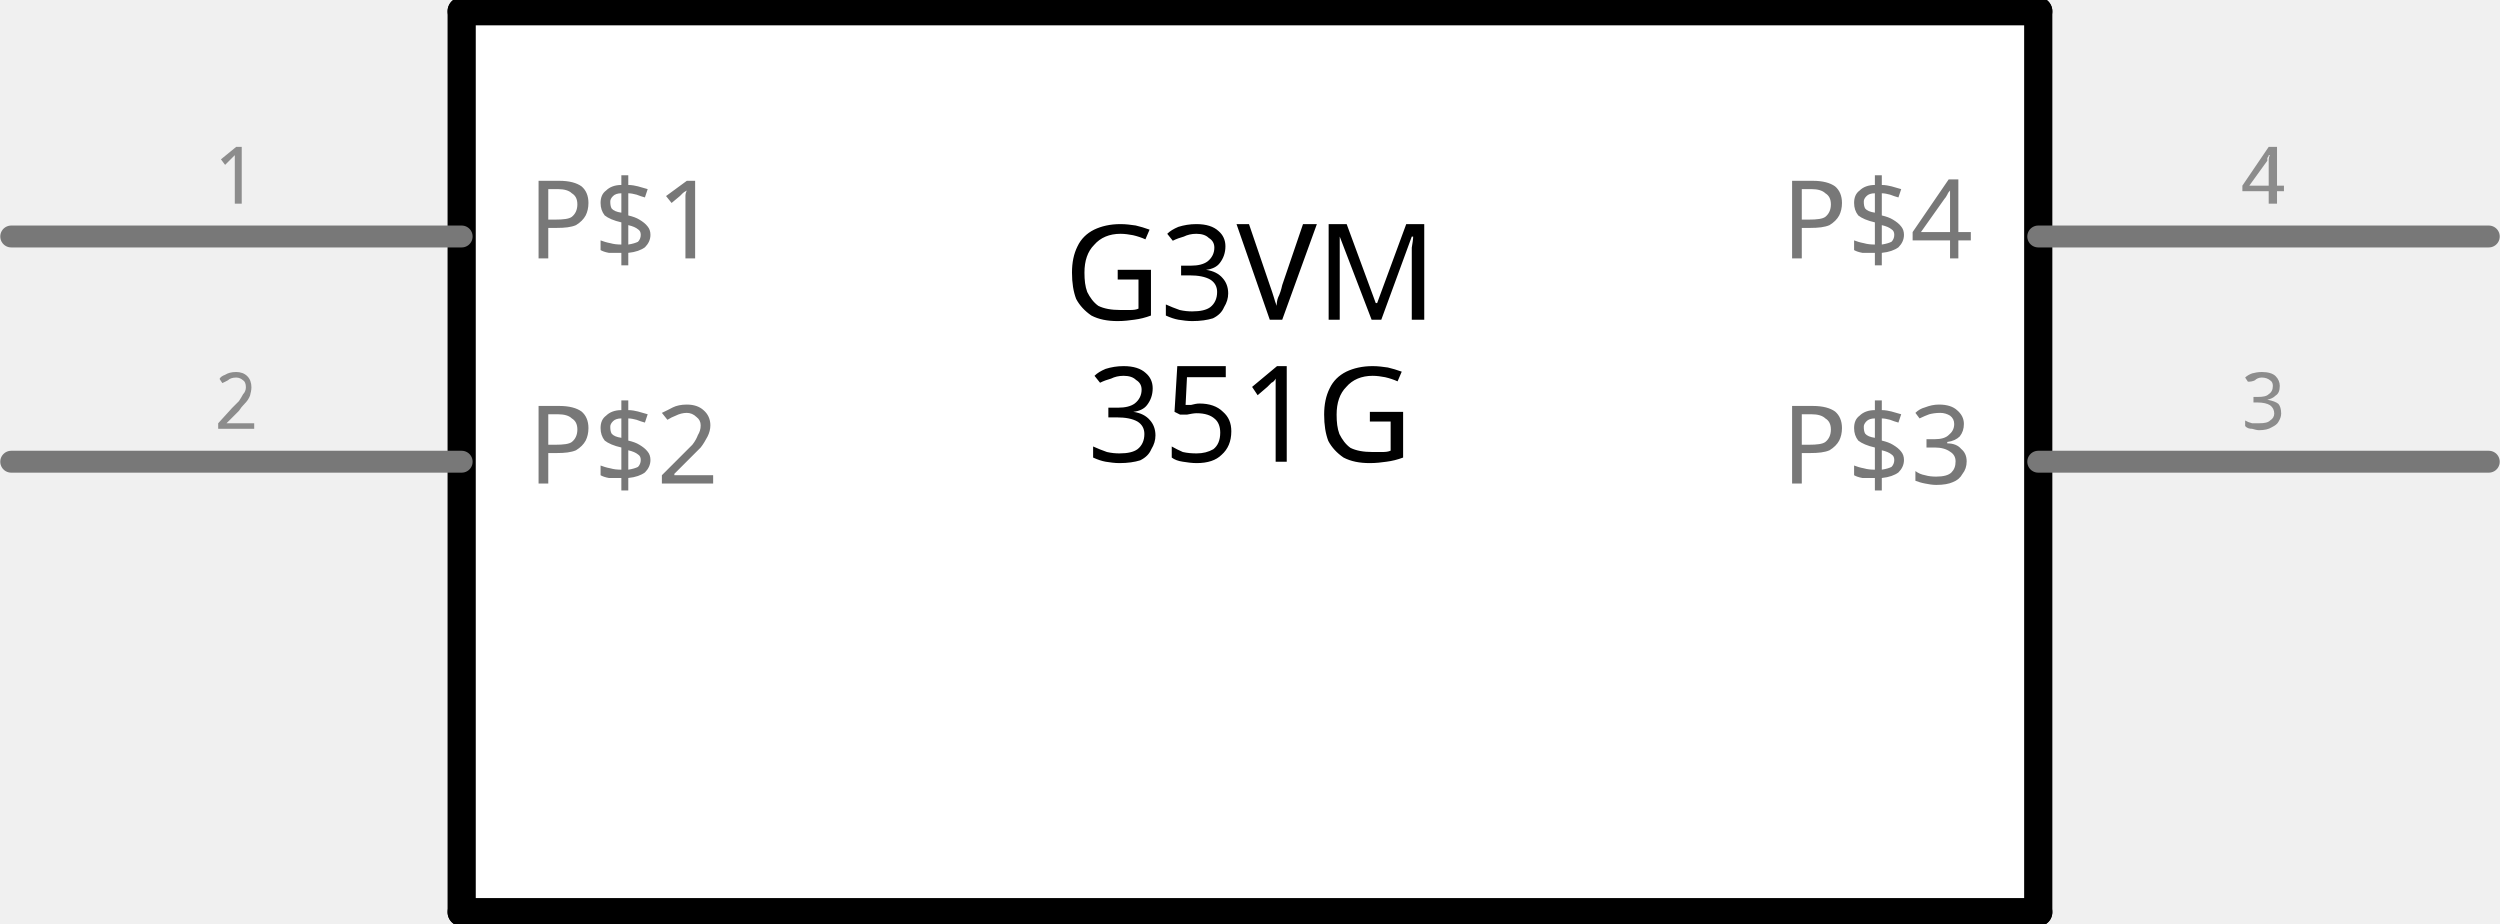
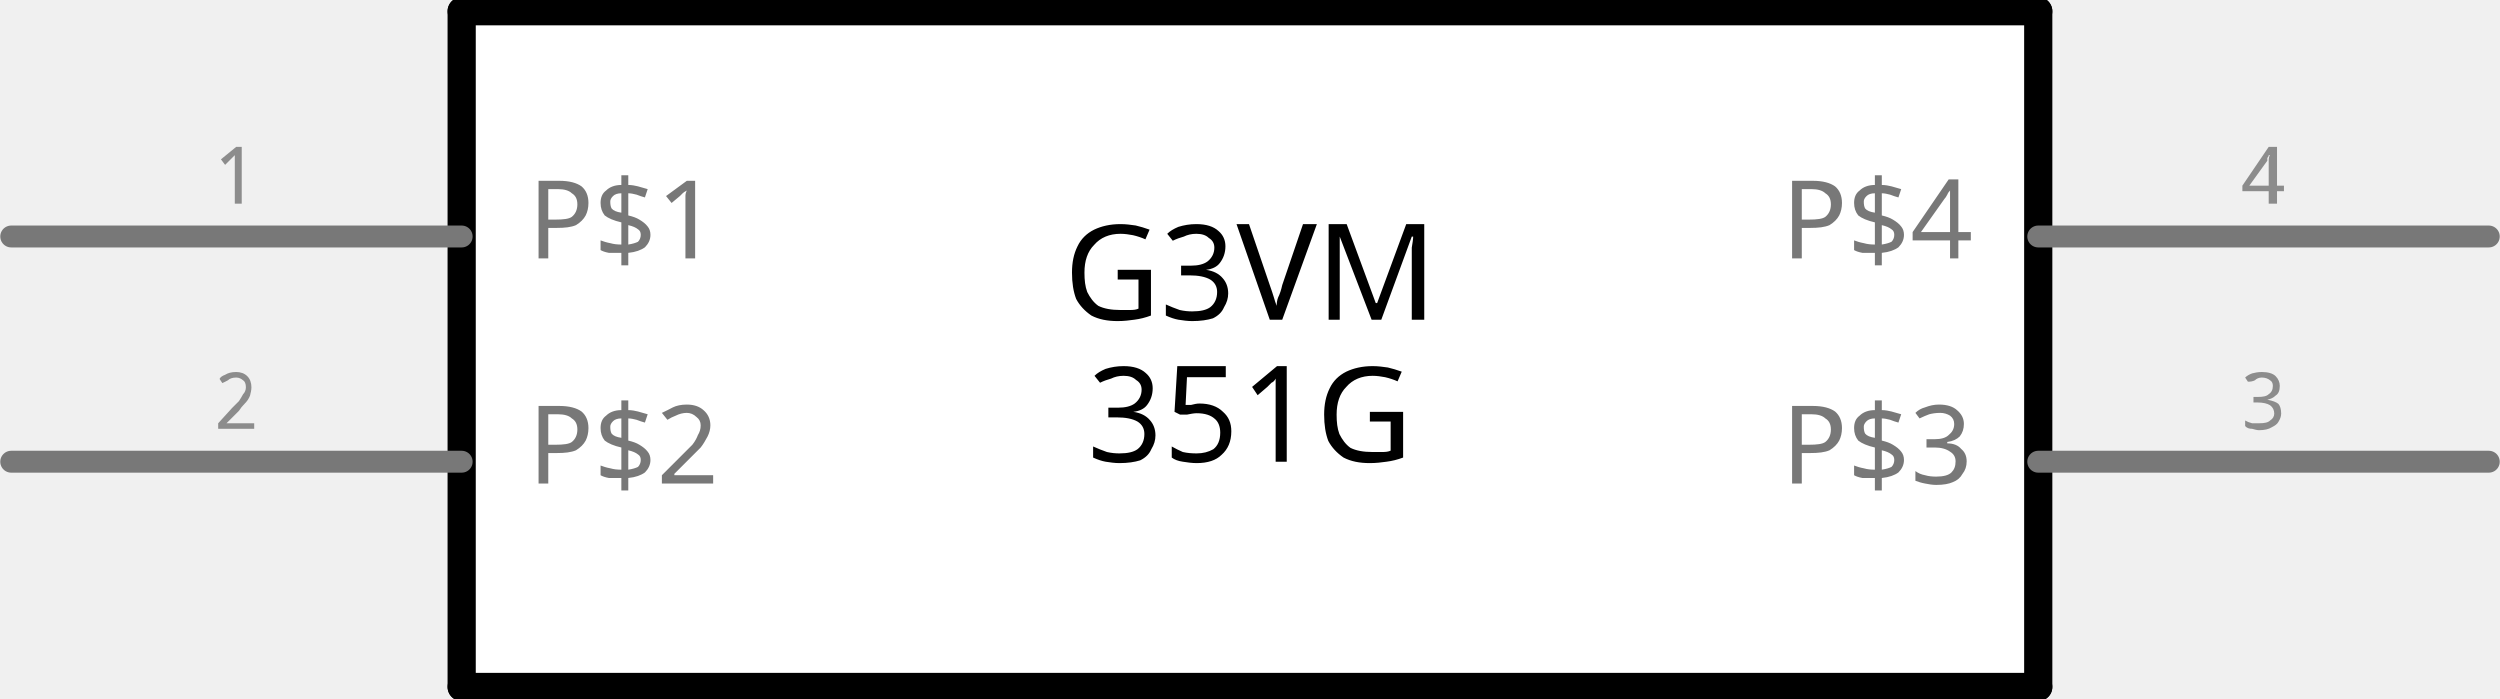
- <svg xmlns="http://www.w3.org/2000/svg" baseProfile="tiny" height="0.41in" version="1.2" viewBox="0 0 28.187 10.414" width="1.11in" x="0in" y="0in">
+ <svg xmlns="http://www.w3.org/2000/svg" baseProfile="tiny" height="0.31in" version="1.2" viewBox="0 0 28.187 7.874" width="1.11in" x="0in" y="0in">
  <g id="schematic">
-     <rect class="interior rect" fill="#ffffff" height="10.16" stroke="none" stroke-width="0" width="17.78" x="5.203" y="0.127" />
+     <rect class="interior rect" fill="#ffffff" height="7.62" stroke="none" stroke-width="0" width="17.78" x="5.203" y="0.127" />
    <text class="text" fill="#000000" font-family="'Droid Sans'" font-size="1.499" id="label" stroke="none" stroke-width="0" text-anchor="middle" x="14.094" y="3.608">G3VM</text>
    <text class="text" fill="#000000" font-family="'Droid Sans'" font-size="1.499" id="label" stroke="none" stroke-width="0" text-anchor="middle" x="14.094" y="5.207">351G</text>
-     <line class="other" stroke="#000000" stroke-linecap="round" stroke-width="0.318" x1="5.203" x2="5.203" y1="0.127" y2="10.287" />
-     <line class="other" stroke="#000000" stroke-linecap="round" stroke-width="0.318" x1="5.203" x2="22.983" y1="10.287" y2="10.287" />
-     <line class="other" stroke="#000000" stroke-linecap="round" stroke-width="0.318" x1="22.983" x2="22.983" y1="10.287" y2="0.127" />
+     <line class="other" stroke="#000000" stroke-linecap="round" stroke-width="0.318" x1="5.203" x2="5.203" y1="0.127" y2="7.747" />
+     <line class="other" stroke="#000000" stroke-linecap="round" stroke-width="0.318" x1="5.203" x2="22.983" y1="7.747" y2="7.747" />
+     <line class="other" stroke="#000000" stroke-linecap="round" stroke-width="0.318" x1="22.983" x2="22.983" y1="7.747" y2="0.127" />
    <line class="other" stroke="#000000" stroke-linecap="round" stroke-width="0.318" x1="22.983" x2="5.203" y1="0.127" y2="0.127" />
    <line class="pin" connectorname="P$1" id="connector0pin" stroke="#787878" stroke-linecap="round" stroke-width="0.247" x1="0.123" x2="5.203" y1="2.667" y2="2.667" />
    <rect class="terminal" fill="none" height="0" id="connector0terminal" stroke="none" stroke-width="0" width="0" x="0.123" y="2.667" />
    <text class="text" fill="#8c8c8c" font-family="'Droid Sans'" font-size="0.882" stroke="none" stroke-width="0" text-anchor="middle" x="2.663" y="2.297">1</text>
    <text class="text" fill="#787878" font-family="'Droid Sans'" font-size="1.235" stroke="none" stroke-width="0" text-anchor="start" x="5.944" y="2.914">P$1</text>
    <line class="pin" connectorname="P$2" id="connector1pin" stroke="#787878" stroke-linecap="round" stroke-width="0.247" x1="0.123" x2="5.203" y1="5.207" y2="5.207" />
    <rect class="terminal" fill="none" height="0" id="connector1terminal" stroke="none" stroke-width="0" width="0" x="0.123" y="5.207" />
    <text class="text" fill="#8c8c8c" font-family="'Droid Sans'" font-size="0.882" stroke="none" stroke-width="0" text-anchor="middle" x="2.663" y="4.837">2</text>
    <text class="text" fill="#787878" font-family="'Droid Sans'" font-size="1.235" stroke="none" stroke-width="0" text-anchor="start" x="5.944" y="5.454">P$2</text>
    <line class="pin" connectorname="P$3" id="connector2pin" stroke="#787878" stroke-linecap="round" stroke-width="0.247" x1="28.064" x2="22.983" y1="5.207" y2="5.207" />
    <rect class="terminal" fill="none" height="0" id="connector2terminal" stroke="none" stroke-width="0" width="0" x="28.064" y="5.207" />
    <text class="text" fill="#8c8c8c" font-family="'Droid Sans'" font-size="0.882" stroke="none" stroke-width="0" text-anchor="middle" x="25.523" y="4.837">3</text>
    <text class="text" fill="#787878" font-family="'Droid Sans'" font-size="1.235" stroke="none" stroke-width="0" text-anchor="end" x="22.243" y="5.454">P$3</text>
    <line class="pin" connectorname="P$4" id="connector3pin" stroke="#787878" stroke-linecap="round" stroke-width="0.247" x1="28.064" x2="22.983" y1="2.667" y2="2.667" />
    <rect class="terminal" fill="none" height="0" id="connector3terminal" stroke="none" stroke-width="0" width="0" x="28.064" y="2.667" />
    <text class="text" fill="#8c8c8c" font-family="'Droid Sans'" font-size="0.882" stroke="none" stroke-width="0" text-anchor="middle" x="25.523" y="2.297">4</text>
    <text class="text" fill="#787878" font-family="'Droid Sans'" font-size="1.235" stroke="none" stroke-width="0" text-anchor="end" x="22.243" y="2.914">P$4</text>
  </g>
</svg>
